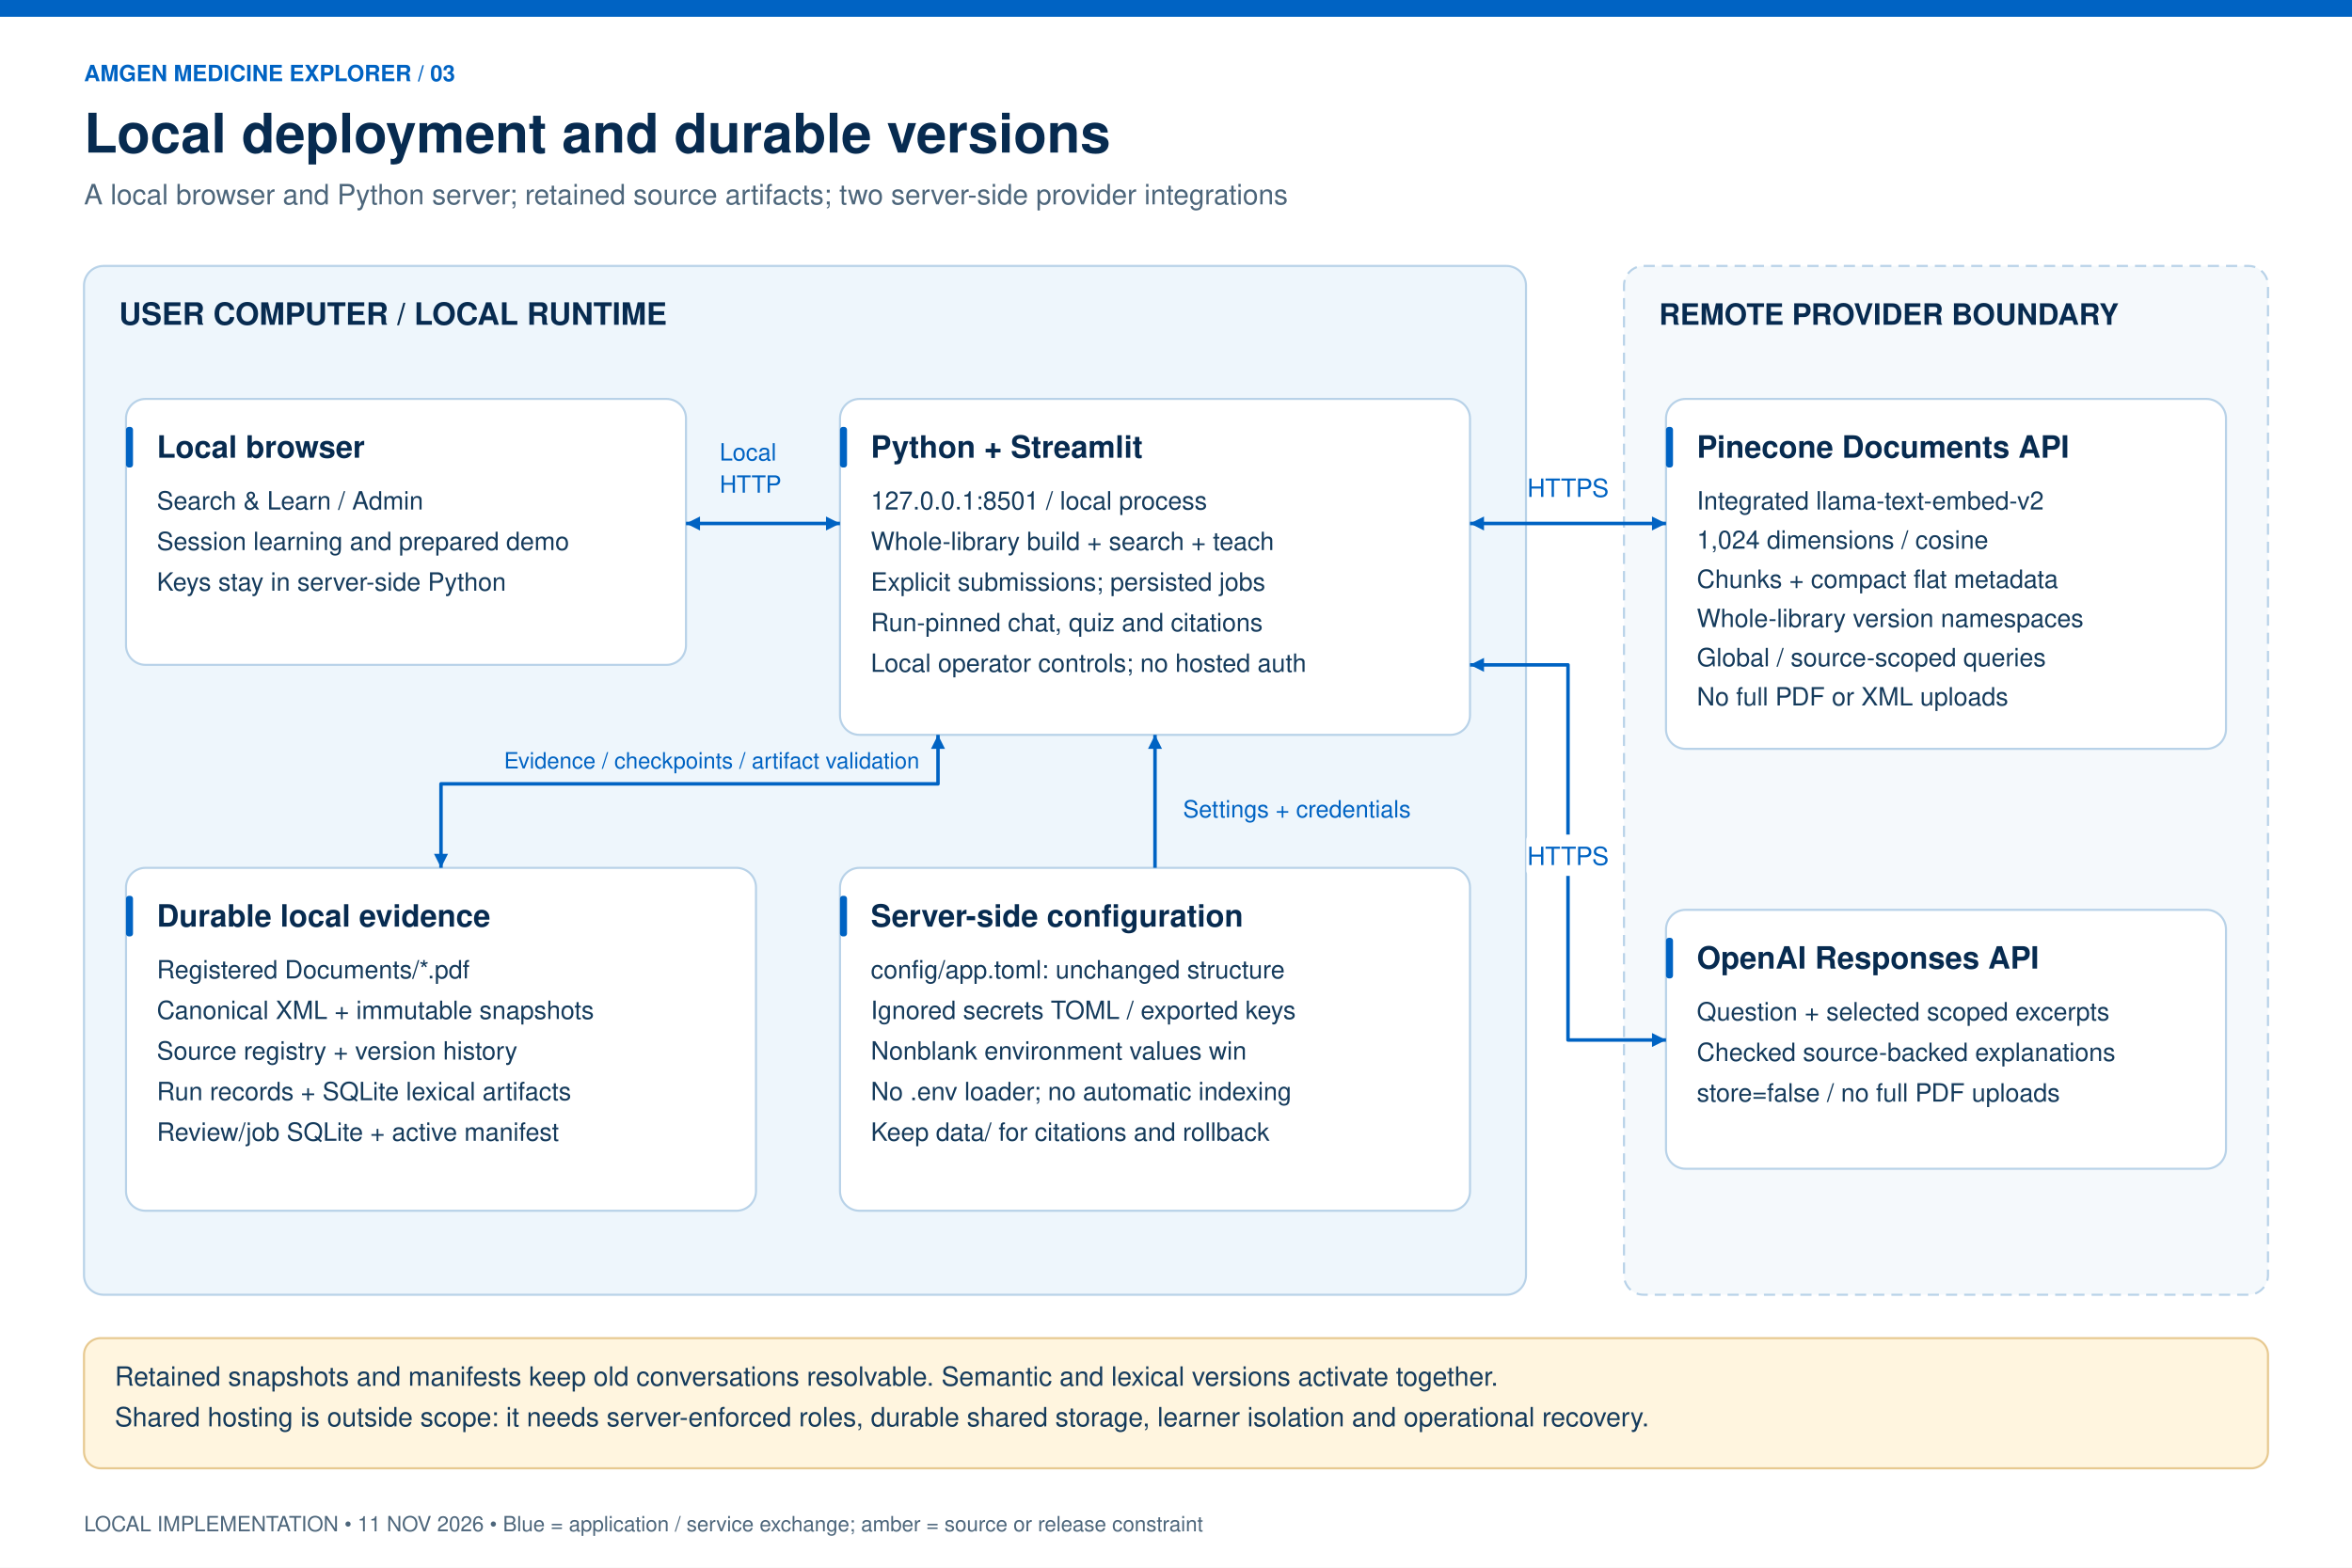
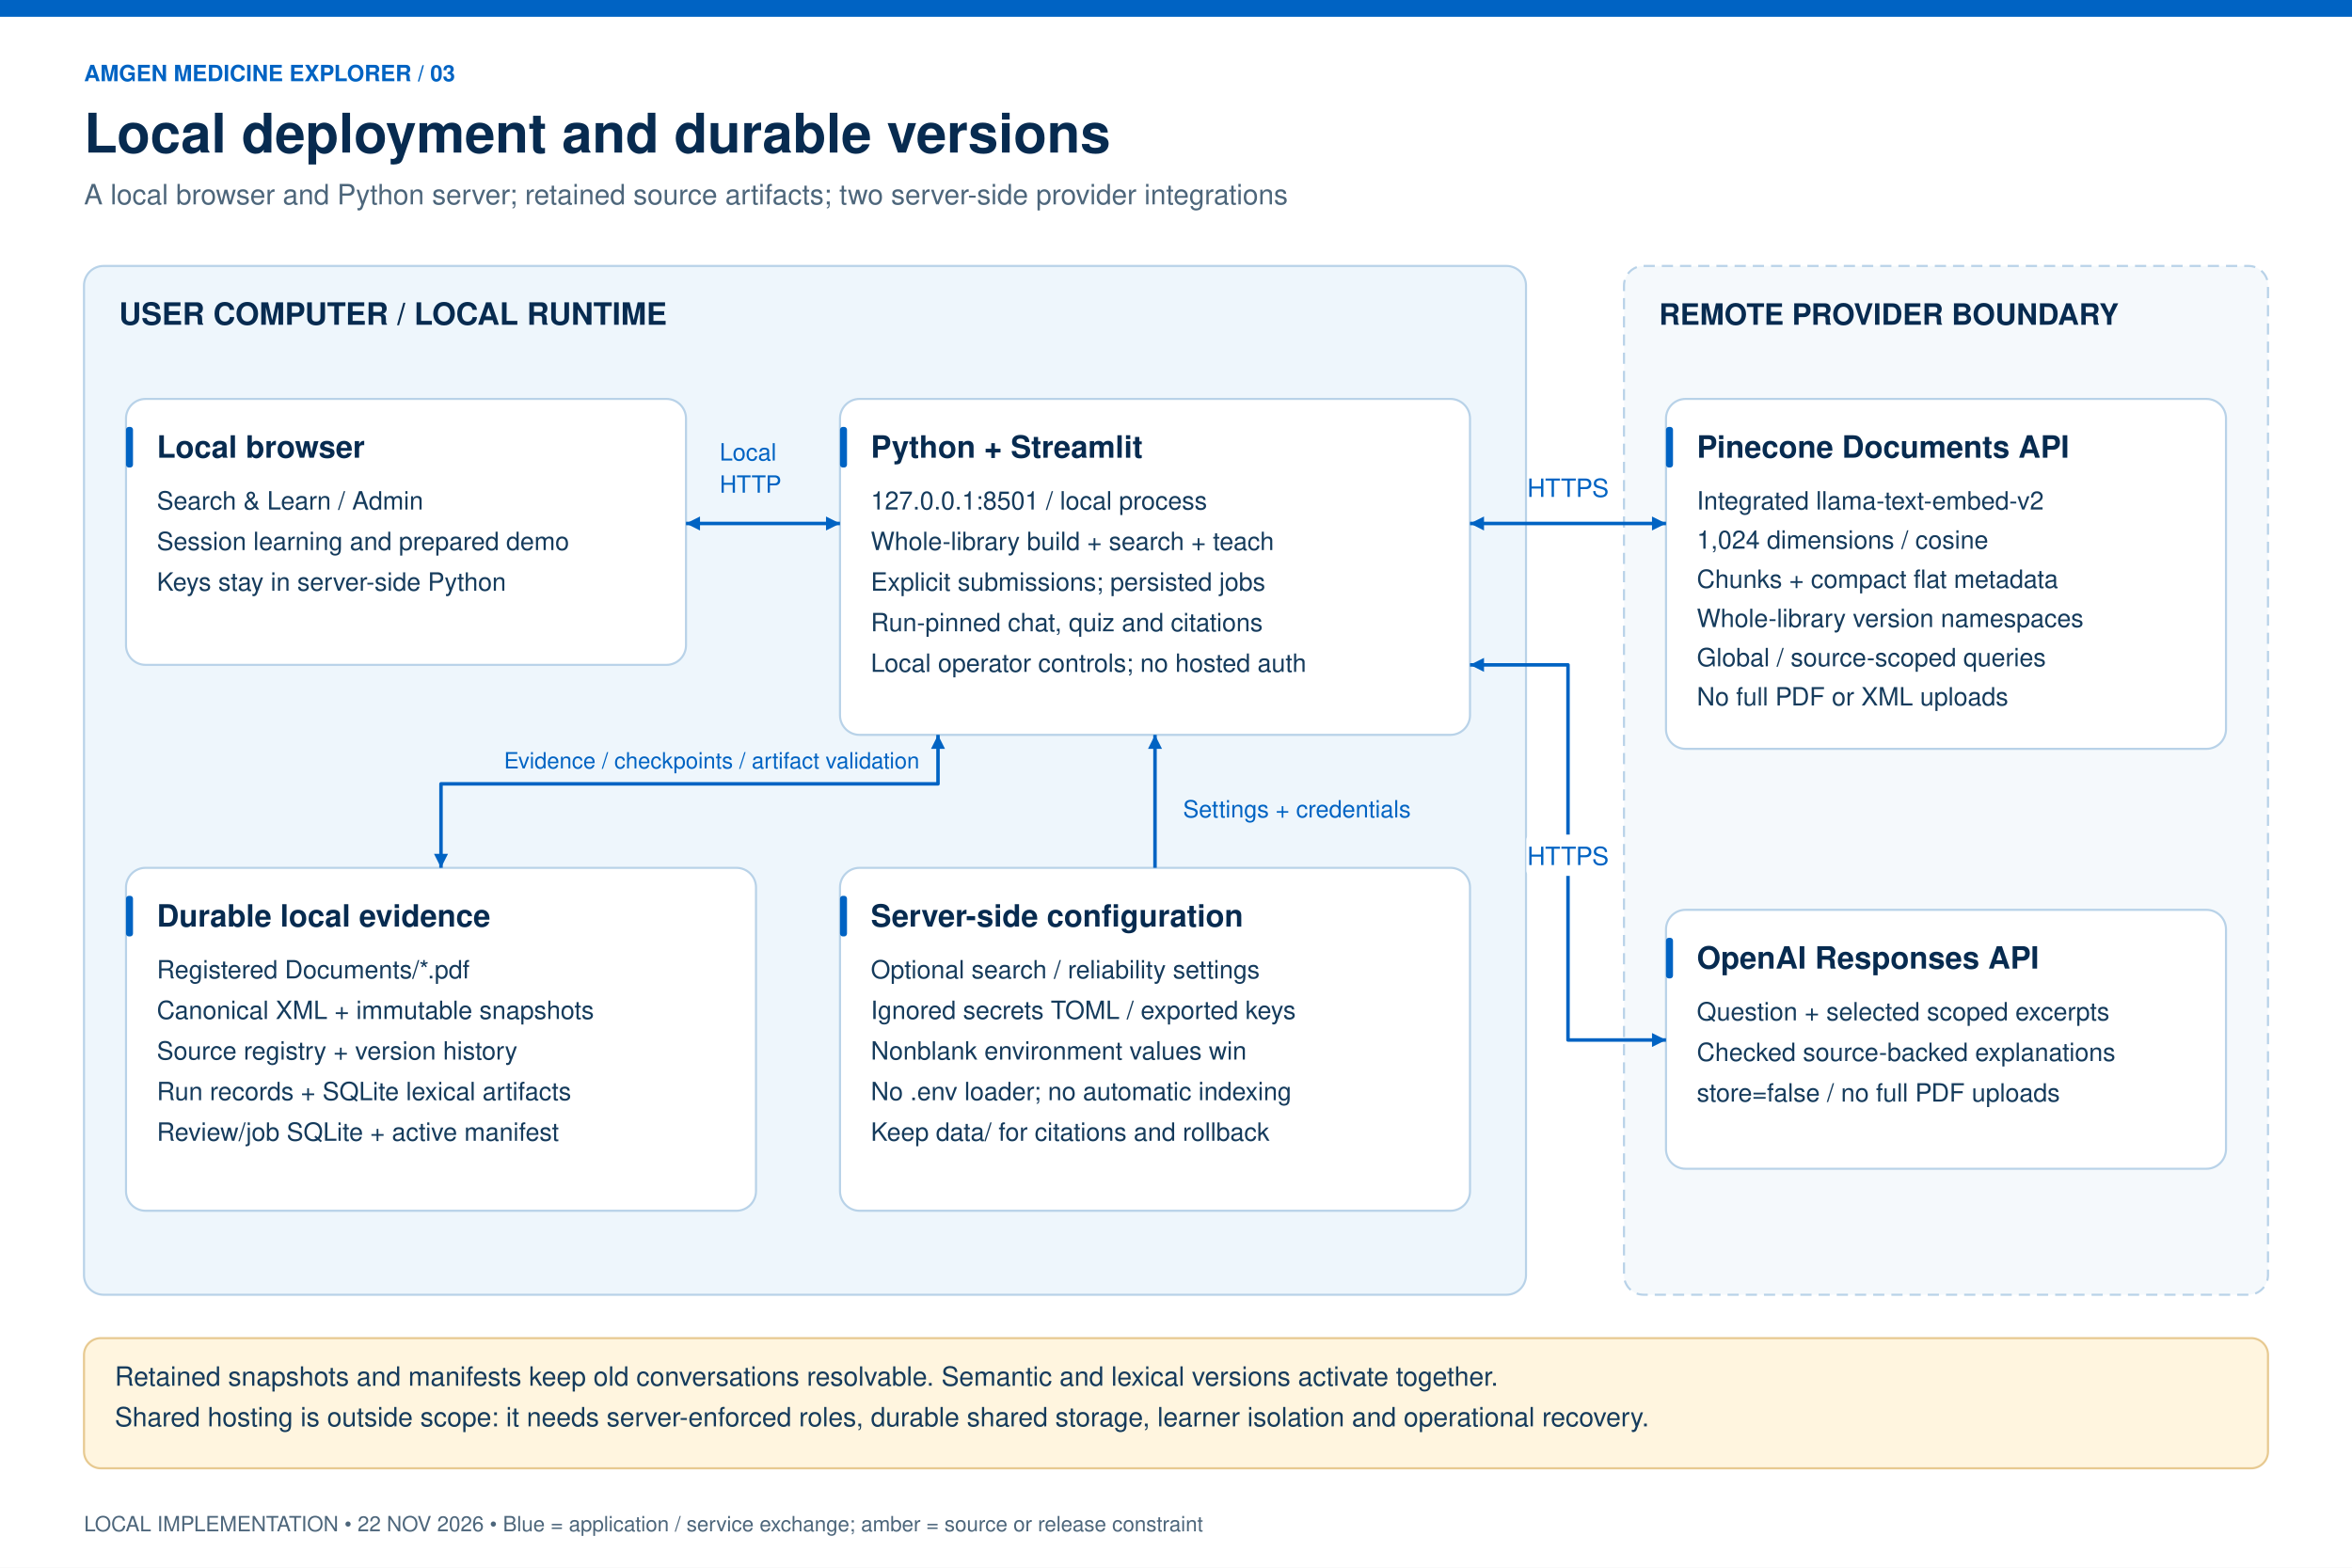
<svg xmlns="http://www.w3.org/2000/svg" width="1680" height="1120" viewBox="0 0 1680 1120" role="img" aria-labelledby="title desc">
  <defs>
    <marker id="arrow" markerWidth="9" markerHeight="9" refX="8" refY="4.5" orient="auto-start-reverse" markerUnits="userSpaceOnUse">
      <path d="M 0 0 L 9 4.5 L 0 9 z" fill="#0063C3" />
    </marker>
  </defs>
  <style>text { font-family: Helvetica, Arial, sans-serif; } .body { font-size: 19px; } </style>
  <rect width="1680" height="1120" fill="#FFFFFF" />
  <rect width="1680" height="12" fill="#0063C3" />
  <text x="60" y="58" font-family="Helvetica, Arial, sans-serif" font-size="16" fill="#0063C3" font-weight="700" text-anchor="start">AMGEN MEDICINE EXPLORER  /  03</text>
  <text x="60" y="109" font-family="Helvetica, Arial, sans-serif" font-size="39" fill="#072B50" font-weight="700" text-anchor="start">Local deployment and durable versions</text>
  <text x="60" y="146" font-family="Helvetica, Arial, sans-serif" font-size="20" fill="#4D667B" font-weight="400" text-anchor="start">A local browser and Python server; retained source artifacts; two server-side provider integrations</text>
  <rect x="60" y="190" width="1030" height="735" rx="14" fill="#EEF6FC" stroke="#B8D2E8" stroke-width="1.5" />
  <text x="85" y="232" font-family="Helvetica, Arial, sans-serif" font-size="22" fill="#072B50" font-weight="700" text-anchor="start">USER COMPUTER / LOCAL RUNTIME</text>
  <rect x="1160" y="190" width="460" height="735" rx="14" fill="#F5F9FC" stroke="#B8D2E8" stroke-width="1.5" stroke-dasharray="8 5" />
  <text x="1185" y="232" font-family="Helvetica, Arial, sans-serif" font-size="21" fill="#072B50" font-weight="700" text-anchor="start">REMOTE PROVIDER BOUNDARY</text>
  <rect x="90" y="285" width="400" height="190" rx="14" fill="#FFFFFF" stroke="#B8D2E8" stroke-width="1.5" />
  <rect x="90" y="305" width="5" height="29" rx="2" fill="#0063C3" />
  <text x="112" y="327" font-family="Helvetica, Arial, sans-serif" font-size="22" fill="#072B50" font-weight="700" text-anchor="start">Local browser</text>
  <text x="112" y="364" font-family="Helvetica, Arial, sans-serif" font-size="18" fill="#153B5C" font-weight="400" text-anchor="start">Search &amp; Learn / Admin</text>
  <text x="112" y="393" font-family="Helvetica, Arial, sans-serif" font-size="18" fill="#153B5C" font-weight="400" text-anchor="start">Session learning and prepared demo</text>
  <text x="112" y="422" font-family="Helvetica, Arial, sans-serif" font-size="18" fill="#153B5C" font-weight="400" text-anchor="start">Keys stay in server-side Python</text>
  <rect x="600" y="285" width="450" height="240" rx="14" fill="#FFFFFF" stroke="#B8D2E8" stroke-width="1.5" />
  <rect x="600" y="305" width="5" height="29" rx="2" fill="#0063C3" />
  <text x="622" y="327" font-family="Helvetica, Arial, sans-serif" font-size="22" fill="#072B50" font-weight="700" text-anchor="start">Python + Streamlit</text>
  <text x="622" y="364" font-family="Helvetica, Arial, sans-serif" font-size="18" fill="#153B5C" font-weight="400" text-anchor="start">127.0.0.1:8501 / local process</text>
  <text x="622" y="393" font-family="Helvetica, Arial, sans-serif" font-size="18" fill="#153B5C" font-weight="400" text-anchor="start">Whole-library build + search + teach</text>
  <text x="622" y="422" font-family="Helvetica, Arial, sans-serif" font-size="18" fill="#153B5C" font-weight="400" text-anchor="start">Explicit submissions; persisted jobs</text>
  <text x="622" y="451" font-family="Helvetica, Arial, sans-serif" font-size="18" fill="#153B5C" font-weight="400" text-anchor="start">Run-pinned chat, quiz and citations</text>
  <text x="622" y="480" font-family="Helvetica, Arial, sans-serif" font-size="18" fill="#153B5C" font-weight="400" text-anchor="start">Local operator controls; no hosted auth</text>
  <path d="M 490 374 L 600 374" fill="none" stroke="#0063C3" stroke-width="2.5" stroke-linejoin="round" />
  <polygon points="600,374 590.0,379.0 590.0,369.0" fill="#0063C3" />
  <polygon points="490,374 500.0,369.0 500.0,379.0" fill="#0063C3" />
  <text x="514" y="329" font-family="Helvetica, Arial, sans-serif" font-size="17" fill="#0063C3" font-weight="400" text-anchor="start">Local</text>
  <text x="514" y="352" font-family="Helvetica, Arial, sans-serif" font-size="17" fill="#0063C3" font-weight="400" text-anchor="start">HTTP</text>
  <rect x="90" y="620" width="450" height="245" rx="14" fill="#FFFFFF" stroke="#B8D2E8" stroke-width="1.5" />
  <rect x="90" y="640" width="5" height="29" rx="2" fill="#0063C3" />
  <text x="112" y="662" font-family="Helvetica, Arial, sans-serif" font-size="22" fill="#072B50" font-weight="700" text-anchor="start">Durable local evidence</text>
  <text x="112" y="699" font-family="Helvetica, Arial, sans-serif" font-size="18" fill="#153B5C" font-weight="400" text-anchor="start">Registered Documents/*.pdf</text>
  <text x="112" y="728" font-family="Helvetica, Arial, sans-serif" font-size="18" fill="#153B5C" font-weight="400" text-anchor="start">Canonical XML + immutable snapshots</text>
  <text x="112" y="757" font-family="Helvetica, Arial, sans-serif" font-size="18" fill="#153B5C" font-weight="400" text-anchor="start">Source registry + version history</text>
  <text x="112" y="786" font-family="Helvetica, Arial, sans-serif" font-size="18" fill="#153B5C" font-weight="400" text-anchor="start">Run records + SQLite lexical artifacts</text>
  <text x="112" y="815" font-family="Helvetica, Arial, sans-serif" font-size="18" fill="#153B5C" font-weight="400" text-anchor="start">Review/job SQLite + active manifest</text>
  <rect x="600" y="620" width="450" height="245" rx="14" fill="#FFFFFF" stroke="#B8D2E8" stroke-width="1.5" />
  <rect x="600" y="640" width="5" height="29" rx="2" fill="#0063C3" />
  <text x="622" y="662" font-family="Helvetica, Arial, sans-serif" font-size="22" fill="#072B50" font-weight="700" text-anchor="start">Server-side configuration</text>
-   <text x="622" y="699" font-family="Helvetica, Arial, sans-serif" font-size="18" fill="#153B5C" font-weight="400" text-anchor="start">config/app.toml: unchanged structure</text>
+   <text x="622" y="699" font-family="Helvetica, Arial, sans-serif" font-size="18" fill="#153B5C" font-weight="400" text-anchor="start">Optional search / reliability settings</text>
  <text x="622" y="728" font-family="Helvetica, Arial, sans-serif" font-size="18" fill="#153B5C" font-weight="400" text-anchor="start">Ignored secrets TOML / exported keys</text>
  <text x="622" y="757" font-family="Helvetica, Arial, sans-serif" font-size="18" fill="#153B5C" font-weight="400" text-anchor="start">Nonblank environment values win</text>
  <text x="622" y="786" font-family="Helvetica, Arial, sans-serif" font-size="18" fill="#153B5C" font-weight="400" text-anchor="start">No .env loader; no automatic indexing</text>
  <text x="622" y="815" font-family="Helvetica, Arial, sans-serif" font-size="18" fill="#153B5C" font-weight="400" text-anchor="start">Keep data/ for citations and rollback</text>
  <path d="M 670 525 L 670 560 L 315 560 L 315 620" fill="none" stroke="#0063C3" stroke-width="2.5" stroke-linejoin="round" />
  <polygon points="315,620 310.0,610.0 320.0,610.0" fill="#0063C3" />
  <polygon points="670,525 675.0,535.0 665.0,535.0" fill="#0063C3" />
  <text x="360" y="549" font-family="Helvetica, Arial, sans-serif" font-size="16" fill="#0063C3" font-weight="400" text-anchor="start">Evidence / checkpoints / artifact validation</text>
  <path d="M 825 620 L 825 525" fill="none" stroke="#0063C3" stroke-width="2.5" stroke-linejoin="round" />
  <polygon points="825,525 830.0,535.0 820.0,535.0" fill="#0063C3" />
  <text x="845" y="584" font-family="Helvetica, Arial, sans-serif" font-size="17" fill="#0063C3" font-weight="400" text-anchor="start">Settings + credentials</text>
  <rect x="1190" y="285" width="400" height="250" rx="14" fill="#FFFFFF" stroke="#B8D2E8" stroke-width="1.5" />
  <rect x="1190" y="305" width="5" height="29" rx="2" fill="#0063C3" />
  <text x="1212" y="327" font-family="Helvetica, Arial, sans-serif" font-size="22" fill="#072B50" font-weight="700" text-anchor="start">Pinecone Documents API</text>
  <text x="1212" y="364" font-family="Helvetica, Arial, sans-serif" font-size="18" fill="#153B5C" font-weight="400" text-anchor="start">Integrated llama-text-embed-v2</text>
  <text x="1212" y="392" font-family="Helvetica, Arial, sans-serif" font-size="18" fill="#153B5C" font-weight="400" text-anchor="start">1,024 dimensions / cosine</text>
  <text x="1212" y="420" font-family="Helvetica, Arial, sans-serif" font-size="18" fill="#153B5C" font-weight="400" text-anchor="start">Chunks + compact flat metadata</text>
  <text x="1212" y="448" font-family="Helvetica, Arial, sans-serif" font-size="18" fill="#153B5C" font-weight="400" text-anchor="start">Whole-library version namespaces</text>
  <text x="1212" y="476" font-family="Helvetica, Arial, sans-serif" font-size="18" fill="#153B5C" font-weight="400" text-anchor="start">Global / source-scoped queries</text>
  <text x="1212" y="504" font-family="Helvetica, Arial, sans-serif" font-size="18" fill="#153B5C" font-weight="400" text-anchor="start">No full PDF or XML uploads</text>
  <path d="M 1050 374 L 1190 374" fill="none" stroke="#0063C3" stroke-width="2.5" stroke-linejoin="round" />
  <polygon points="1190,374 1180.0,379.0 1180.0,369.0" fill="#0063C3" />
  <polygon points="1050,374 1060.0,369.0 1060.0,379.0" fill="#0063C3" />
  <text x="1120" y="355" font-family="Helvetica, Arial, sans-serif" font-size="18" fill="#0063C3" font-weight="400" text-anchor="middle">HTTPS</text>
  <rect x="1190" y="650" width="400" height="185" rx="14" fill="#FFFFFF" stroke="#B8D2E8" stroke-width="1.5" />
  <rect x="1190" y="670" width="5" height="29" rx="2" fill="#0063C3" />
  <text x="1212" y="692" font-family="Helvetica, Arial, sans-serif" font-size="22" fill="#072B50" font-weight="700" text-anchor="start">OpenAI Responses API</text>
  <text x="1212" y="729" font-family="Helvetica, Arial, sans-serif" font-size="18" fill="#153B5C" font-weight="400" text-anchor="start">Question + selected scoped excerpts</text>
  <text x="1212" y="758" font-family="Helvetica, Arial, sans-serif" font-size="18" fill="#153B5C" font-weight="400" text-anchor="start">Checked source-backed explanations</text>
  <text x="1212" y="787" font-family="Helvetica, Arial, sans-serif" font-size="18" fill="#153B5C" font-weight="400" text-anchor="start">store=false / no full PDF uploads</text>
  <path d="M 1050 475 L 1120 475 L 1120 743 L 1190 743" fill="none" stroke="#0063C3" stroke-width="2.5" stroke-linejoin="round" />
  <polygon points="1190,743 1180.0,748.0 1180.0,738.0" fill="#0063C3" />
  <polygon points="1050,475 1060.0,470.0 1060.0,480.0" fill="#0063C3" />
  <rect x="1091" y="597" width="58" height="28" rx="3" fill="#FFFFFF" stroke="#FFFFFF" stroke-width="1.5" />
  <text x="1120" y="618" font-family="Helvetica, Arial, sans-serif" font-size="18" fill="#0063C3" font-weight="400" text-anchor="middle">HTTPS</text>
  <rect x="60" y="956" width="1560" height="93" rx="12" fill="#FFF5DF" stroke="#E7C990" stroke-width="1.5" />
  <text x="82" y="990" font-family="Helvetica, Arial, sans-serif" font-size="19" fill="#153B5C" font-weight="400" text-anchor="start">Retained snapshots and manifests keep old conversations resolvable. Semantic and lexical versions activate together.</text>
  <text x="82" y="1019" font-family="Helvetica, Arial, sans-serif" font-size="19" fill="#153B5C" font-weight="400" text-anchor="start">Shared hosting is outside scope: it needs server-enforced roles, durable shared storage, learner isolation and operational recovery.</text>
-   <text x="60" y="1094" font-family="Helvetica, Arial, sans-serif" font-size="15" fill="#4D667B" font-weight="400" text-anchor="start">LOCAL IMPLEMENTATION  •  11 NOV 2026  •  Blue = application / service exchange; amber = source or release constraint</text>
+   <text x="60" y="1094" font-family="Helvetica, Arial, sans-serif" font-size="15" fill="#4D667B" font-weight="400" text-anchor="start">LOCAL IMPLEMENTATION  •  22 NOV 2026  •  Blue = application / service exchange; amber = source or release constraint</text>
</svg>
